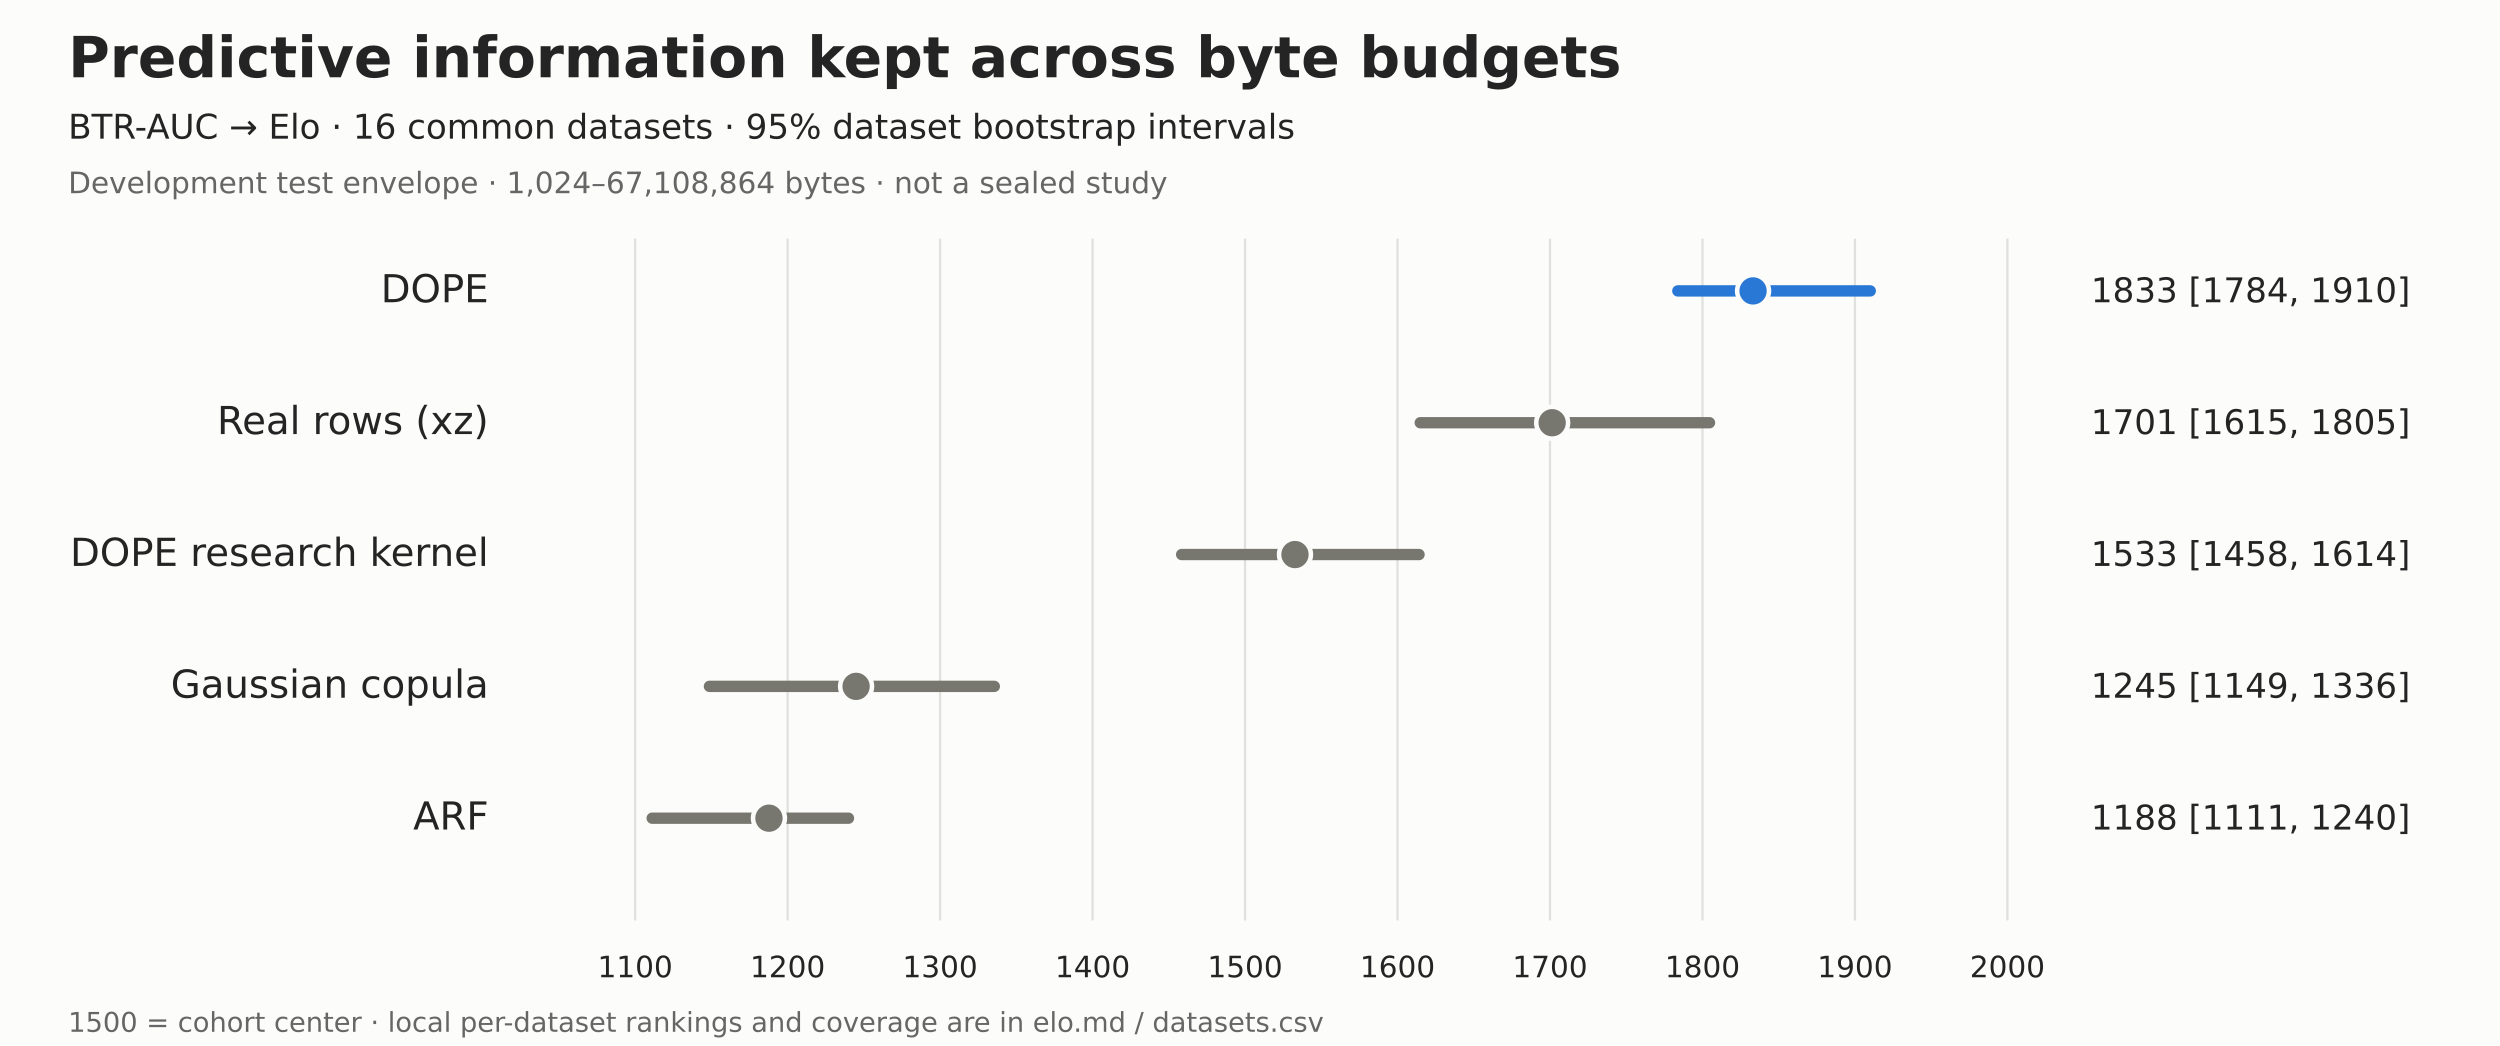
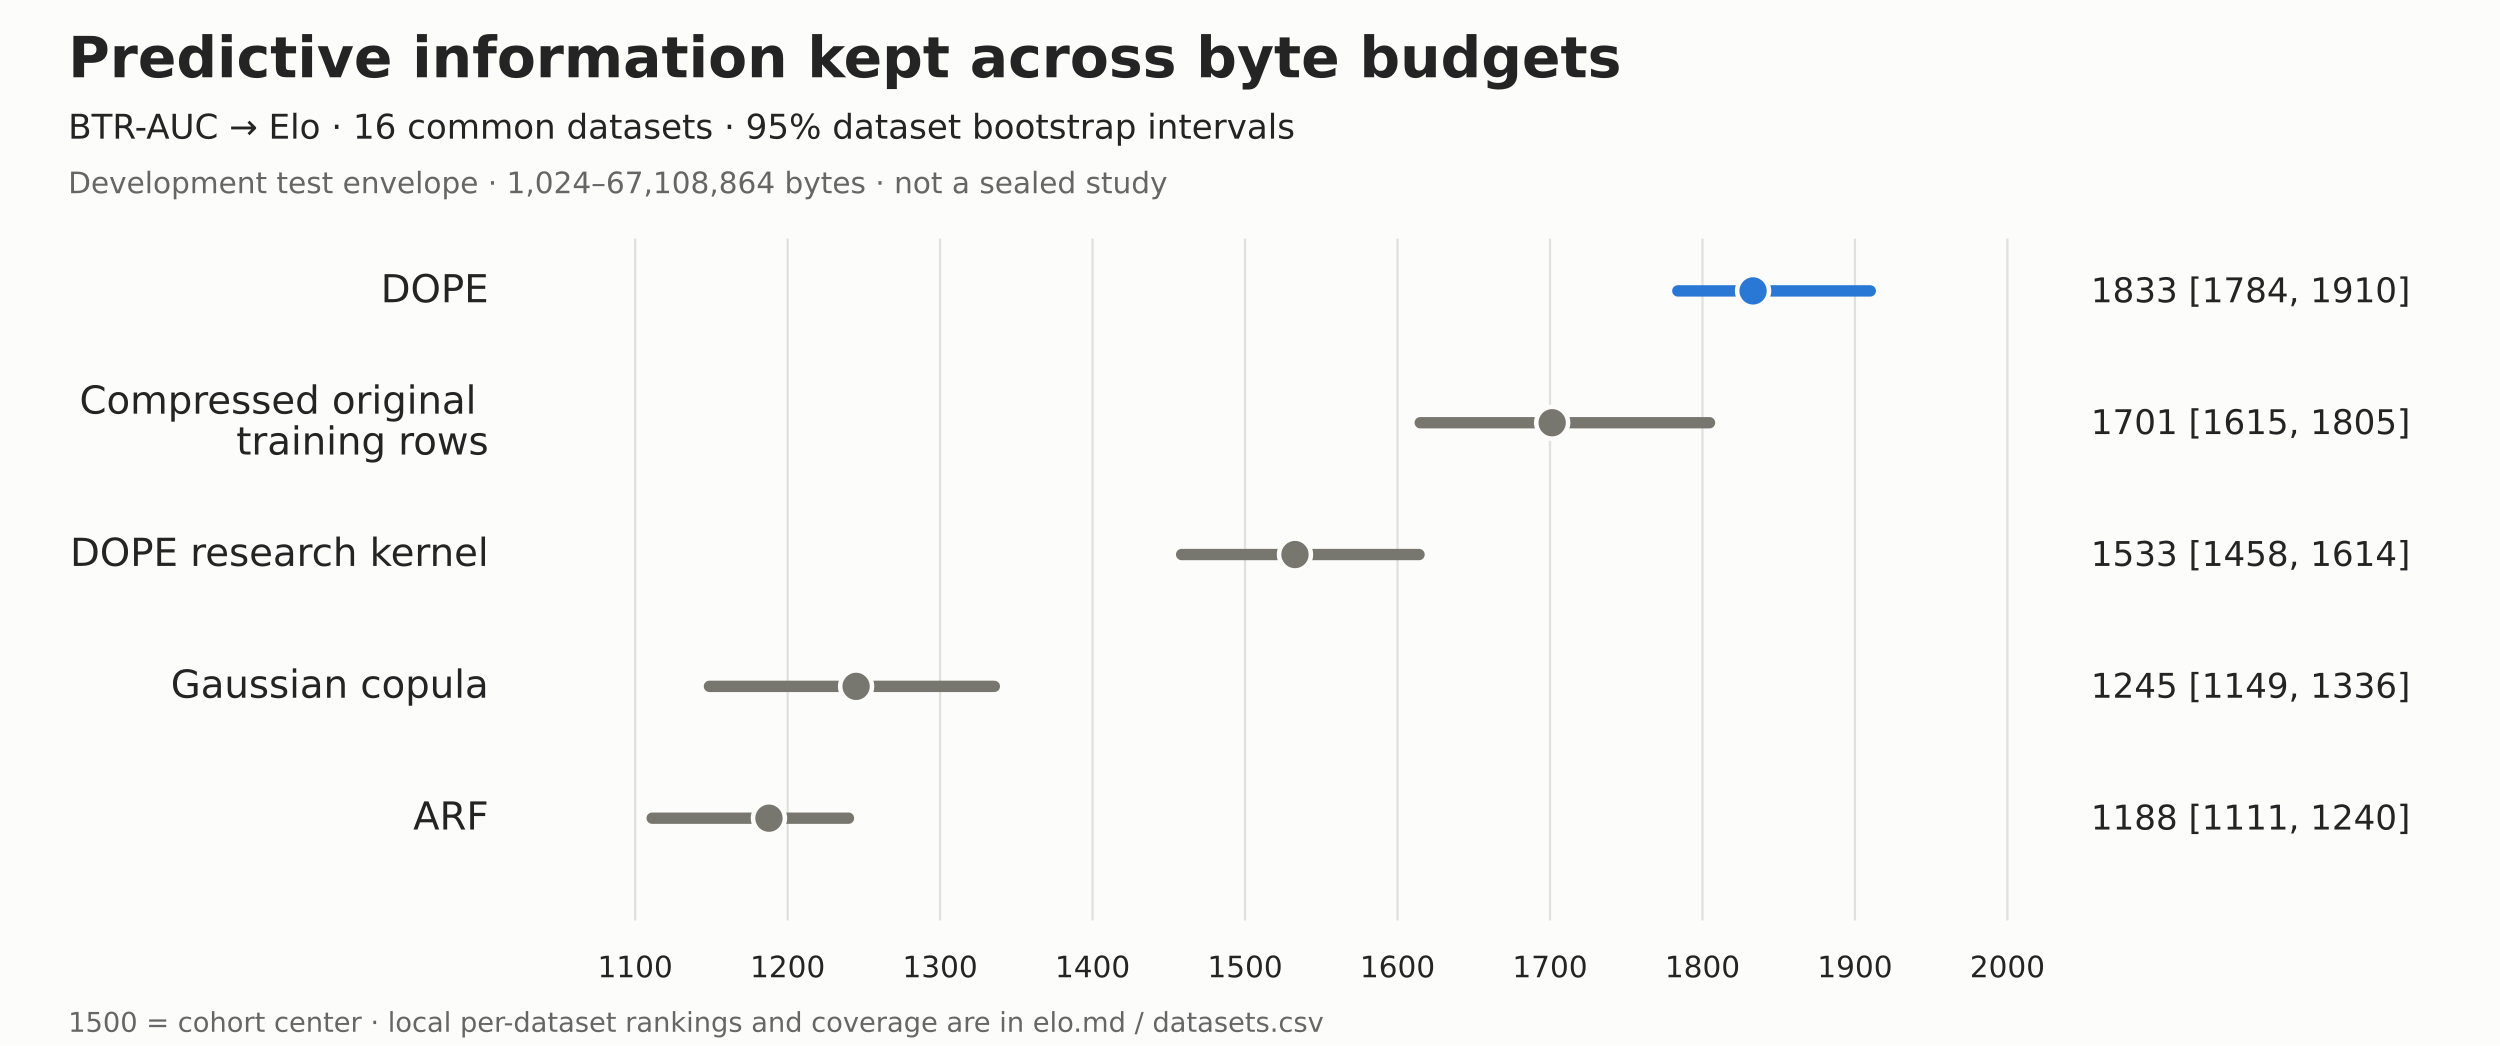
<svg xmlns="http://www.w3.org/2000/svg" width="1100" height="460" viewBox="0 0 1100 460" role="img" aria-labelledby="title desc">
  <rect width="100%" height="100%" fill="#fcfcfb" />
  <g font-family="DejaVu Sans, sans-serif" fill="#242424">
    <text x="30" y="34" font-size="25" font-weight="bold">Predictive information kept across byte budgets</text>
    <text x="30" y="61" font-size="15">BTR-AUC → Elo · 16 common datasets · 95% dataset bootstrap intervals</text>
    <text x="30" y="85" font-size="13" fill="#666">Development test envelope · 1,024–67,108,864 bytes · not a sealed study</text>
    <line x1="279.47" x2="279.47" y1="105" y2="405" stroke="#e0e0dd" />
    <text x="279.47" y="430" text-anchor="middle" font-size="13">1100</text>
    <line x1="346.56" x2="346.56" y1="105" y2="405" stroke="#e0e0dd" />
    <text x="346.56" y="430" text-anchor="middle" font-size="13">1200</text>
    <line x1="413.64" x2="413.64" y1="105" y2="405" stroke="#e0e0dd" />
    <text x="413.64" y="430" text-anchor="middle" font-size="13">1300</text>
    <line x1="480.73" x2="480.73" y1="105" y2="405" stroke="#e0e0dd" />
    <text x="480.73" y="430" text-anchor="middle" font-size="13">1400</text>
    <line x1="547.82" x2="547.82" y1="105" y2="405" stroke="#e0e0dd" />
    <text x="547.82" y="430" text-anchor="middle" font-size="13">1500</text>
    <line x1="614.91" x2="614.91" y1="105" y2="405" stroke="#e0e0dd" />
    <text x="614.91" y="430" text-anchor="middle" font-size="13">1600</text>
    <line x1="682.00" x2="682.00" y1="105" y2="405" stroke="#e0e0dd" />
    <text x="682.00" y="430" text-anchor="middle" font-size="13">1700</text>
    <line x1="749.09" x2="749.09" y1="105" y2="405" stroke="#e0e0dd" />
    <text x="749.09" y="430" text-anchor="middle" font-size="13">1800</text>
    <line x1="816.17" x2="816.17" y1="105" y2="405" stroke="#e0e0dd" />
    <text x="816.17" y="430" text-anchor="middle" font-size="13">1900</text>
    <line x1="883.26" x2="883.26" y1="105" y2="405" stroke="#e0e0dd" />
    <text x="883.26" y="430" text-anchor="middle" font-size="13">2000</text>
    <text x="215" y="133" text-anchor="end" font-size="17">DOPE</text>
    <line x1="738.25" x2="822.91" y1="128" y2="128" stroke="#2a78d6" stroke-width="5" stroke-linecap="round" />
    <circle cx="771.35" cy="128" r="7" fill="#2a78d6" stroke="#fcfcfb" stroke-width="2" />
    <text x="920" y="133" font-size="15">1833 [1784, 1910]</text>
-     <text x="215" y="191" text-anchor="end" font-size="17">Real rows (xz)</text>
+     <text x="215" y="191" text-anchor="end" font-size="17">
+       <tspan x="215" dy="-9">Compressed original</tspan>
+       <tspan x="215" dy="18">training rows</tspan>
+     </text>
    <line x1="624.91" x2="752.18" y1="186" y2="186" stroke="#777770" stroke-width="5" stroke-linecap="round" />
    <circle cx="682.95" cy="186" r="7" fill="#777770" stroke="#fcfcfb" stroke-width="2" />
    <text x="920" y="191" font-size="15">1701 [1615, 1805]</text>
    <text x="215" y="249" text-anchor="end" font-size="17">DOPE research kernel</text>
    <line x1="519.93" x2="624.37" y1="244" y2="244" stroke="#777770" stroke-width="5" stroke-linecap="round" />
    <circle cx="569.79" cy="244" r="7" fill="#777770" stroke="#fcfcfb" stroke-width="2" />
    <text x="920" y="249" font-size="15">1533 [1458, 1614]</text>
    <text x="215" y="307" text-anchor="end" font-size="17">Gaussian copula</text>
    <line x1="312.15" x2="437.50" y1="302" y2="302" stroke="#777770" stroke-width="5" stroke-linecap="round" />
    <circle cx="376.68" cy="302" r="7" fill="#777770" stroke="#fcfcfb" stroke-width="2" />
    <text x="920" y="307" font-size="15">1245 [1149, 1336]</text>
    <text x="215" y="365" text-anchor="end" font-size="17">ARF</text>
    <line x1="286.96" x2="373.32" y1="360" y2="360" stroke="#777770" stroke-width="5" stroke-linecap="round" />
    <circle cx="338.34" cy="360" r="7" fill="#777770" stroke="#fcfcfb" stroke-width="2" />
    <text x="920" y="365" font-size="15">1188 [1111, 1240]</text>
    <text x="30" y="454" font-size="12" fill="#666">1500 = cohort center · local per-dataset rankings and coverage are in elo.md / datasets.csv</text>
  </g>
</svg>
